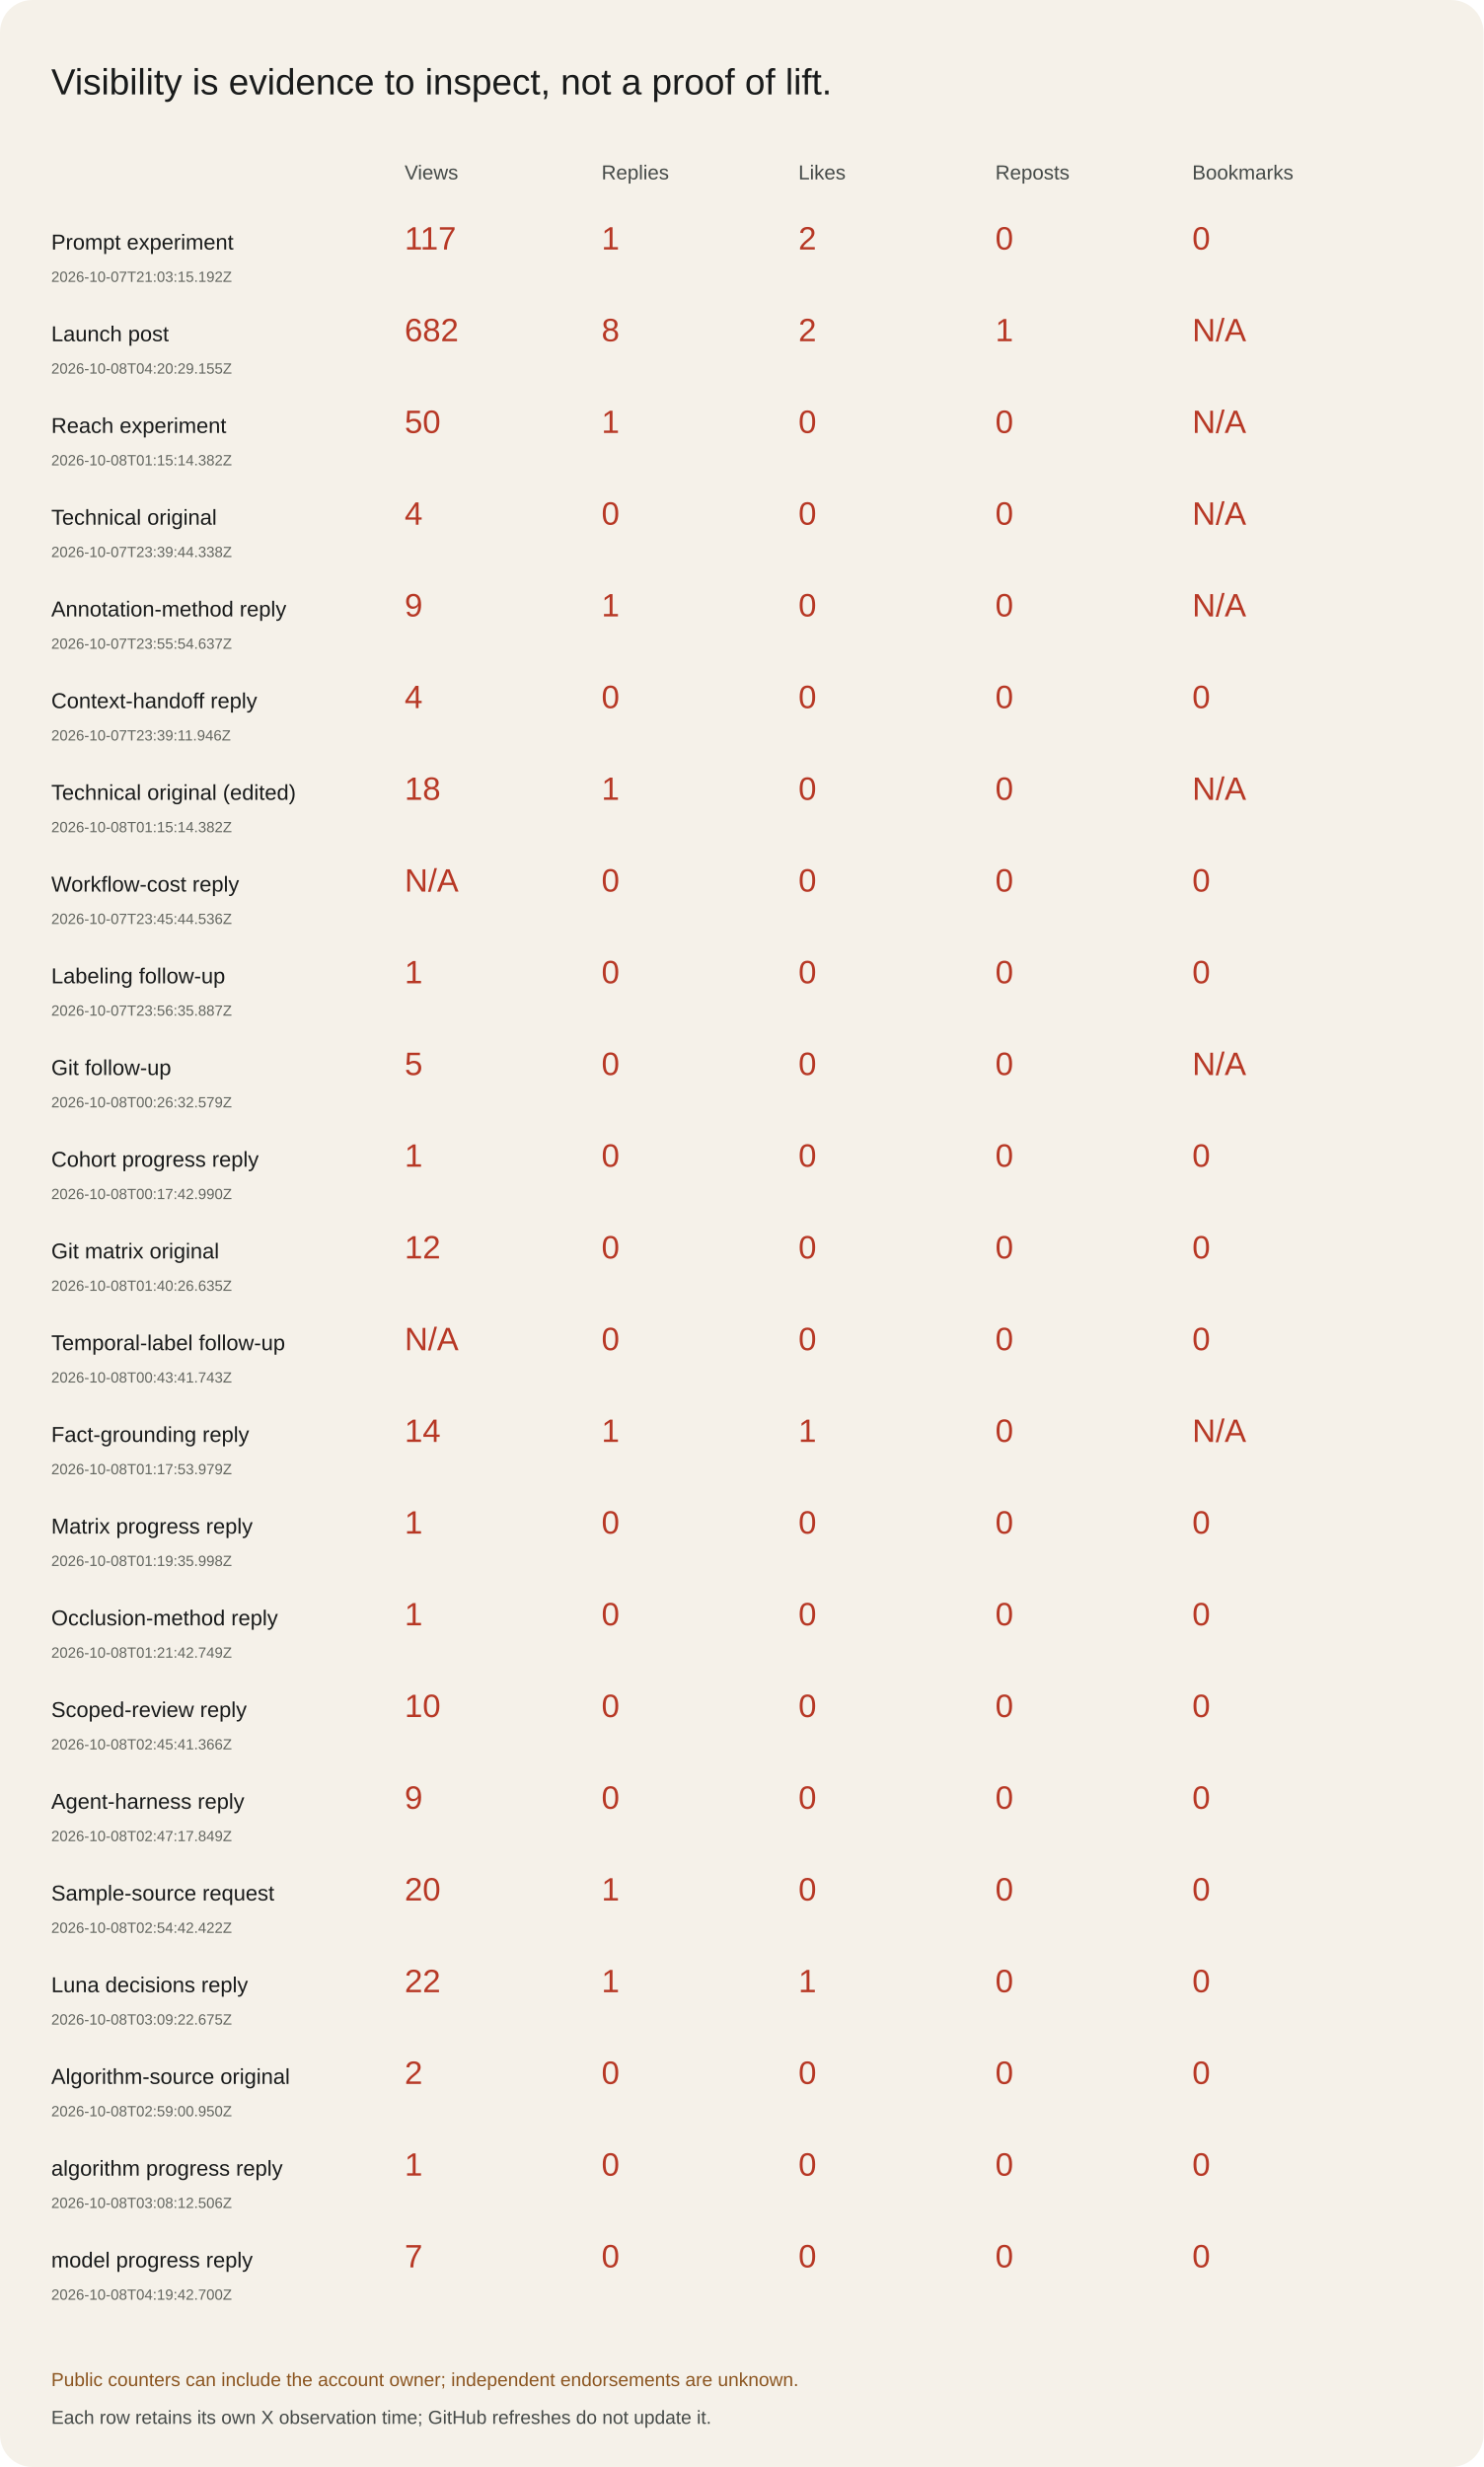
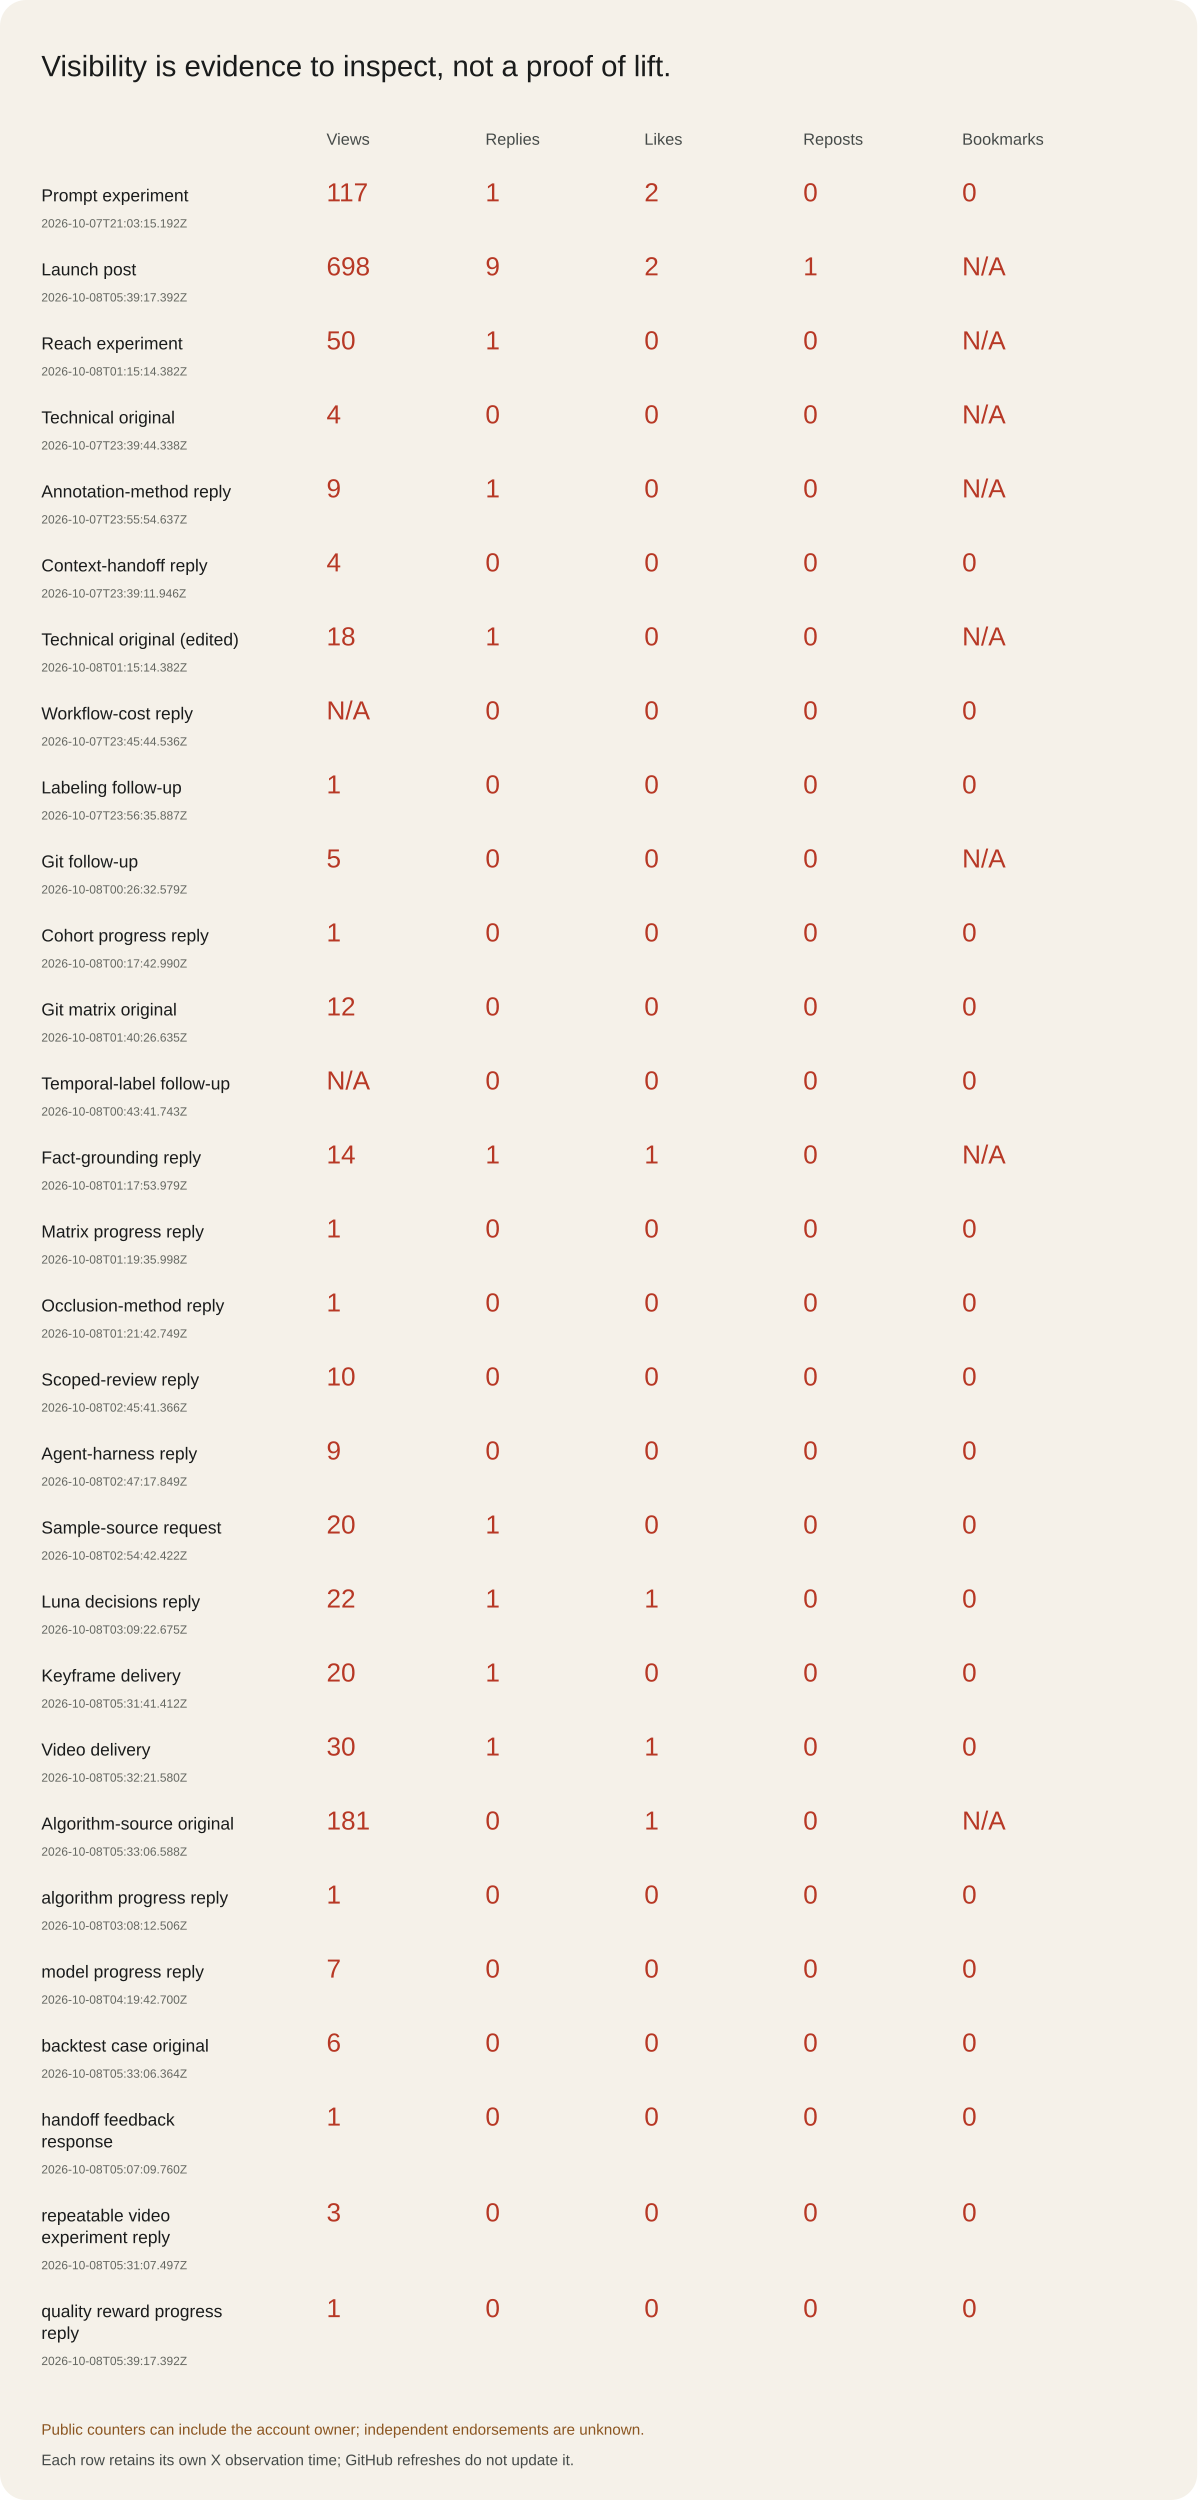
- <svg xmlns="http://www.w3.org/2000/svg" width="1100" height="1829" viewBox="0 0 1100 1829" role="img">
-   <rect width="1100" height="1829" rx="24" fill="#f5f1e9" />
+ <svg xmlns="http://www.w3.org/2000/svg" width="1100" height="2297" viewBox="0 0 1100 2297" role="img">
+   <rect width="1100" height="2297" rx="24" fill="#f5f1e9" />
  <g font-family="Arial, sans-serif">
    <text x="38" y="70" font-size="27" fill="#191b1b">Visibility is evidence to inspect, not a proof of lift.</text>
    <text x="300" y="133" font-size="15" fill="#454a48">Views</text>
    <text x="446" y="133" font-size="15" fill="#454a48">Replies</text>
    <text x="592" y="133" font-size="15" fill="#454a48">Likes</text>
    <text x="738" y="133" font-size="15" fill="#454a48">Reposts</text>
    <text x="884" y="133" font-size="15" fill="#454a48">Bookmarks</text>
    <svg x="38" y="166" width="244" height="43" viewBox="0 0 244 43" overflow="hidden">
      <text x="0" y="19" font-size="16" fill="#191b1b">Prompt experiment</text>
    </svg>
    <text x="300" y="185" font-size="24" fill="#b73825">117</text>
    <text x="446" y="185" font-size="24" fill="#b73825">1</text>
    <text x="592" y="185" font-size="24" fill="#b73825">2</text>
    <text x="738" y="185" font-size="24" fill="#b73825">0</text>
    <text x="884" y="185" font-size="24" fill="#b73825">0</text>
    <text x="38" y="209" font-size="11" fill="#636660">2026-10-07T21:03:15.192Z</text>
    <svg x="38" y="234" width="244" height="43" viewBox="0 0 244 43" overflow="hidden">
      <text x="0" y="19" font-size="16" fill="#191b1b">Launch post</text>
    </svg>
-     <text x="300" y="253" font-size="24" fill="#b73825">682</text>
-     <text x="446" y="253" font-size="24" fill="#b73825">8</text>
+     <text x="300" y="253" font-size="24" fill="#b73825">698</text>
+     <text x="446" y="253" font-size="24" fill="#b73825">9</text>
    <text x="592" y="253" font-size="24" fill="#b73825">2</text>
    <text x="738" y="253" font-size="24" fill="#b73825">1</text>
    <text x="884" y="253" font-size="24" fill="#b73825">N/A</text>
-     <text x="38" y="277" font-size="11" fill="#636660">2026-10-08T04:20:29.155Z</text>
+     <text x="38" y="277" font-size="11" fill="#636660">2026-10-08T05:39:17.392Z</text>
    <svg x="38" y="302" width="244" height="43" viewBox="0 0 244 43" overflow="hidden">
      <text x="0" y="19" font-size="16" fill="#191b1b">Reach experiment</text>
    </svg>
    <text x="300" y="321" font-size="24" fill="#b73825">50</text>
    <text x="446" y="321" font-size="24" fill="#b73825">1</text>
    <text x="592" y="321" font-size="24" fill="#b73825">0</text>
    <text x="738" y="321" font-size="24" fill="#b73825">0</text>
    <text x="884" y="321" font-size="24" fill="#b73825">N/A</text>
    <text x="38" y="345" font-size="11" fill="#636660">2026-10-08T01:15:14.382Z</text>
    <svg x="38" y="370" width="244" height="43" viewBox="0 0 244 43" overflow="hidden">
      <text x="0" y="19" font-size="16" fill="#191b1b">Technical original</text>
    </svg>
    <text x="300" y="389" font-size="24" fill="#b73825">4</text>
    <text x="446" y="389" font-size="24" fill="#b73825">0</text>
    <text x="592" y="389" font-size="24" fill="#b73825">0</text>
    <text x="738" y="389" font-size="24" fill="#b73825">0</text>
    <text x="884" y="389" font-size="24" fill="#b73825">N/A</text>
    <text x="38" y="413" font-size="11" fill="#636660">2026-10-07T23:39:44.338Z</text>
    <svg x="38" y="438" width="244" height="43" viewBox="0 0 244 43" overflow="hidden">
      <text x="0" y="19" font-size="16" fill="#191b1b">Annotation-method reply</text>
    </svg>
    <text x="300" y="457" font-size="24" fill="#b73825">9</text>
    <text x="446" y="457" font-size="24" fill="#b73825">1</text>
    <text x="592" y="457" font-size="24" fill="#b73825">0</text>
    <text x="738" y="457" font-size="24" fill="#b73825">0</text>
    <text x="884" y="457" font-size="24" fill="#b73825">N/A</text>
    <text x="38" y="481" font-size="11" fill="#636660">2026-10-07T23:55:54.637Z</text>
    <svg x="38" y="506" width="244" height="43" viewBox="0 0 244 43" overflow="hidden">
      <text x="0" y="19" font-size="16" fill="#191b1b">Context-handoff reply</text>
    </svg>
    <text x="300" y="525" font-size="24" fill="#b73825">4</text>
    <text x="446" y="525" font-size="24" fill="#b73825">0</text>
    <text x="592" y="525" font-size="24" fill="#b73825">0</text>
    <text x="738" y="525" font-size="24" fill="#b73825">0</text>
    <text x="884" y="525" font-size="24" fill="#b73825">0</text>
    <text x="38" y="549" font-size="11" fill="#636660">2026-10-07T23:39:11.946Z</text>
    <svg x="38" y="574" width="244" height="43" viewBox="0 0 244 43" overflow="hidden">
      <text x="0" y="19" font-size="16" fill="#191b1b">Technical original (edited)</text>
    </svg>
    <text x="300" y="593" font-size="24" fill="#b73825">18</text>
    <text x="446" y="593" font-size="24" fill="#b73825">1</text>
    <text x="592" y="593" font-size="24" fill="#b73825">0</text>
    <text x="738" y="593" font-size="24" fill="#b73825">0</text>
    <text x="884" y="593" font-size="24" fill="#b73825">N/A</text>
    <text x="38" y="617" font-size="11" fill="#636660">2026-10-08T01:15:14.382Z</text>
    <svg x="38" y="642" width="244" height="43" viewBox="0 0 244 43" overflow="hidden">
      <text x="0" y="19" font-size="16" fill="#191b1b">Workflow-cost reply</text>
    </svg>
    <text x="300" y="661" font-size="24" fill="#b73825">N/A</text>
    <text x="446" y="661" font-size="24" fill="#b73825">0</text>
    <text x="592" y="661" font-size="24" fill="#b73825">0</text>
    <text x="738" y="661" font-size="24" fill="#b73825">0</text>
    <text x="884" y="661" font-size="24" fill="#b73825">0</text>
    <text x="38" y="685" font-size="11" fill="#636660">2026-10-07T23:45:44.536Z</text>
    <svg x="38" y="710" width="244" height="43" viewBox="0 0 244 43" overflow="hidden">
      <text x="0" y="19" font-size="16" fill="#191b1b">Labeling follow-up</text>
    </svg>
    <text x="300" y="729" font-size="24" fill="#b73825">1</text>
    <text x="446" y="729" font-size="24" fill="#b73825">0</text>
    <text x="592" y="729" font-size="24" fill="#b73825">0</text>
    <text x="738" y="729" font-size="24" fill="#b73825">0</text>
    <text x="884" y="729" font-size="24" fill="#b73825">0</text>
    <text x="38" y="753" font-size="11" fill="#636660">2026-10-07T23:56:35.887Z</text>
    <svg x="38" y="778" width="244" height="43" viewBox="0 0 244 43" overflow="hidden">
      <text x="0" y="19" font-size="16" fill="#191b1b">Git follow-up</text>
    </svg>
    <text x="300" y="797" font-size="24" fill="#b73825">5</text>
    <text x="446" y="797" font-size="24" fill="#b73825">0</text>
    <text x="592" y="797" font-size="24" fill="#b73825">0</text>
    <text x="738" y="797" font-size="24" fill="#b73825">0</text>
    <text x="884" y="797" font-size="24" fill="#b73825">N/A</text>
    <text x="38" y="821" font-size="11" fill="#636660">2026-10-08T00:26:32.579Z</text>
    <svg x="38" y="846" width="244" height="43" viewBox="0 0 244 43" overflow="hidden">
      <text x="0" y="19" font-size="16" fill="#191b1b">Cohort progress reply</text>
    </svg>
    <text x="300" y="865" font-size="24" fill="#b73825">1</text>
    <text x="446" y="865" font-size="24" fill="#b73825">0</text>
    <text x="592" y="865" font-size="24" fill="#b73825">0</text>
    <text x="738" y="865" font-size="24" fill="#b73825">0</text>
    <text x="884" y="865" font-size="24" fill="#b73825">0</text>
    <text x="38" y="889" font-size="11" fill="#636660">2026-10-08T00:17:42.990Z</text>
    <svg x="38" y="914" width="244" height="43" viewBox="0 0 244 43" overflow="hidden">
      <text x="0" y="19" font-size="16" fill="#191b1b">Git matrix original</text>
    </svg>
    <text x="300" y="933" font-size="24" fill="#b73825">12</text>
    <text x="446" y="933" font-size="24" fill="#b73825">0</text>
    <text x="592" y="933" font-size="24" fill="#b73825">0</text>
    <text x="738" y="933" font-size="24" fill="#b73825">0</text>
    <text x="884" y="933" font-size="24" fill="#b73825">0</text>
    <text x="38" y="957" font-size="11" fill="#636660">2026-10-08T01:40:26.635Z</text>
    <svg x="38" y="982" width="244" height="43" viewBox="0 0 244 43" overflow="hidden">
      <text x="0" y="19" font-size="16" fill="#191b1b">Temporal-label follow-up</text>
    </svg>
    <text x="300" y="1001" font-size="24" fill="#b73825">N/A</text>
    <text x="446" y="1001" font-size="24" fill="#b73825">0</text>
    <text x="592" y="1001" font-size="24" fill="#b73825">0</text>
    <text x="738" y="1001" font-size="24" fill="#b73825">0</text>
    <text x="884" y="1001" font-size="24" fill="#b73825">0</text>
    <text x="38" y="1025" font-size="11" fill="#636660">2026-10-08T00:43:41.743Z</text>
    <svg x="38" y="1050" width="244" height="43" viewBox="0 0 244 43" overflow="hidden">
      <text x="0" y="19" font-size="16" fill="#191b1b">Fact-grounding reply</text>
    </svg>
    <text x="300" y="1069" font-size="24" fill="#b73825">14</text>
    <text x="446" y="1069" font-size="24" fill="#b73825">1</text>
    <text x="592" y="1069" font-size="24" fill="#b73825">1</text>
    <text x="738" y="1069" font-size="24" fill="#b73825">0</text>
    <text x="884" y="1069" font-size="24" fill="#b73825">N/A</text>
    <text x="38" y="1093" font-size="11" fill="#636660">2026-10-08T01:17:53.979Z</text>
    <svg x="38" y="1118" width="244" height="43" viewBox="0 0 244 43" overflow="hidden">
      <text x="0" y="19" font-size="16" fill="#191b1b">Matrix progress reply</text>
    </svg>
    <text x="300" y="1137" font-size="24" fill="#b73825">1</text>
    <text x="446" y="1137" font-size="24" fill="#b73825">0</text>
    <text x="592" y="1137" font-size="24" fill="#b73825">0</text>
    <text x="738" y="1137" font-size="24" fill="#b73825">0</text>
    <text x="884" y="1137" font-size="24" fill="#b73825">0</text>
    <text x="38" y="1161" font-size="11" fill="#636660">2026-10-08T01:19:35.998Z</text>
    <svg x="38" y="1186" width="244" height="43" viewBox="0 0 244 43" overflow="hidden">
      <text x="0" y="19" font-size="16" fill="#191b1b">Occlusion-method reply</text>
    </svg>
    <text x="300" y="1205" font-size="24" fill="#b73825">1</text>
    <text x="446" y="1205" font-size="24" fill="#b73825">0</text>
    <text x="592" y="1205" font-size="24" fill="#b73825">0</text>
    <text x="738" y="1205" font-size="24" fill="#b73825">0</text>
    <text x="884" y="1205" font-size="24" fill="#b73825">0</text>
    <text x="38" y="1229" font-size="11" fill="#636660">2026-10-08T01:21:42.749Z</text>
    <svg x="38" y="1254" width="244" height="43" viewBox="0 0 244 43" overflow="hidden">
      <text x="0" y="19" font-size="16" fill="#191b1b">Scoped-review reply</text>
    </svg>
    <text x="300" y="1273" font-size="24" fill="#b73825">10</text>
    <text x="446" y="1273" font-size="24" fill="#b73825">0</text>
    <text x="592" y="1273" font-size="24" fill="#b73825">0</text>
    <text x="738" y="1273" font-size="24" fill="#b73825">0</text>
    <text x="884" y="1273" font-size="24" fill="#b73825">0</text>
    <text x="38" y="1297" font-size="11" fill="#636660">2026-10-08T02:45:41.366Z</text>
    <svg x="38" y="1322" width="244" height="43" viewBox="0 0 244 43" overflow="hidden">
      <text x="0" y="19" font-size="16" fill="#191b1b">Agent-harness reply</text>
    </svg>
    <text x="300" y="1341" font-size="24" fill="#b73825">9</text>
    <text x="446" y="1341" font-size="24" fill="#b73825">0</text>
    <text x="592" y="1341" font-size="24" fill="#b73825">0</text>
    <text x="738" y="1341" font-size="24" fill="#b73825">0</text>
    <text x="884" y="1341" font-size="24" fill="#b73825">0</text>
    <text x="38" y="1365" font-size="11" fill="#636660">2026-10-08T02:47:17.849Z</text>
    <svg x="38" y="1390" width="244" height="43" viewBox="0 0 244 43" overflow="hidden">
      <text x="0" y="19" font-size="16" fill="#191b1b">Sample-source request</text>
    </svg>
    <text x="300" y="1409" font-size="24" fill="#b73825">20</text>
    <text x="446" y="1409" font-size="24" fill="#b73825">1</text>
    <text x="592" y="1409" font-size="24" fill="#b73825">0</text>
    <text x="738" y="1409" font-size="24" fill="#b73825">0</text>
    <text x="884" y="1409" font-size="24" fill="#b73825">0</text>
    <text x="38" y="1433" font-size="11" fill="#636660">2026-10-08T02:54:42.422Z</text>
    <svg x="38" y="1458" width="244" height="43" viewBox="0 0 244 43" overflow="hidden">
      <text x="0" y="19" font-size="16" fill="#191b1b">Luna decisions reply</text>
    </svg>
    <text x="300" y="1477" font-size="24" fill="#b73825">22</text>
    <text x="446" y="1477" font-size="24" fill="#b73825">1</text>
    <text x="592" y="1477" font-size="24" fill="#b73825">1</text>
    <text x="738" y="1477" font-size="24" fill="#b73825">0</text>
    <text x="884" y="1477" font-size="24" fill="#b73825">0</text>
    <text x="38" y="1501" font-size="11" fill="#636660">2026-10-08T03:09:22.675Z</text>
    <svg x="38" y="1526" width="244" height="43" viewBox="0 0 244 43" overflow="hidden">
-       <text x="0" y="19" font-size="16" fill="#191b1b">Algorithm-source original</text>
-     </svg>
-     <text x="300" y="1545" font-size="24" fill="#b73825">2</text>
-     <text x="446" y="1545" font-size="24" fill="#b73825">0</text>
+       <text x="0" y="19" font-size="16" fill="#191b1b">Keyframe delivery</text>
+     </svg>
+     <text x="300" y="1545" font-size="24" fill="#b73825">20</text>
+     <text x="446" y="1545" font-size="24" fill="#b73825">1</text>
    <text x="592" y="1545" font-size="24" fill="#b73825">0</text>
    <text x="738" y="1545" font-size="24" fill="#b73825">0</text>
    <text x="884" y="1545" font-size="24" fill="#b73825">0</text>
-     <text x="38" y="1569" font-size="11" fill="#636660">2026-10-08T02:59:00.950Z</text>
+     <text x="38" y="1569" font-size="11" fill="#636660">2026-10-08T05:31:41.412Z</text>
    <svg x="38" y="1594" width="244" height="43" viewBox="0 0 244 43" overflow="hidden">
-       <text x="0" y="19" font-size="16" fill="#191b1b">algorithm progress reply</text>
-     </svg>
-     <text x="300" y="1613" font-size="24" fill="#b73825">1</text>
-     <text x="446" y="1613" font-size="24" fill="#b73825">0</text>
-     <text x="592" y="1613" font-size="24" fill="#b73825">0</text>
+       <text x="0" y="19" font-size="16" fill="#191b1b">Video delivery</text>
+     </svg>
+     <text x="300" y="1613" font-size="24" fill="#b73825">30</text>
+     <text x="446" y="1613" font-size="24" fill="#b73825">1</text>
+     <text x="592" y="1613" font-size="24" fill="#b73825">1</text>
    <text x="738" y="1613" font-size="24" fill="#b73825">0</text>
    <text x="884" y="1613" font-size="24" fill="#b73825">0</text>
-     <text x="38" y="1637" font-size="11" fill="#636660">2026-10-08T03:08:12.506Z</text>
+     <text x="38" y="1637" font-size="11" fill="#636660">2026-10-08T05:32:21.580Z</text>
    <svg x="38" y="1662" width="244" height="43" viewBox="0 0 244 43" overflow="hidden">
+       <text x="0" y="19" font-size="16" fill="#191b1b">Algorithm-source original</text>
+     </svg>
+     <text x="300" y="1681" font-size="24" fill="#b73825">181</text>
+     <text x="446" y="1681" font-size="24" fill="#b73825">0</text>
+     <text x="592" y="1681" font-size="24" fill="#b73825">1</text>
+     <text x="738" y="1681" font-size="24" fill="#b73825">0</text>
+     <text x="884" y="1681" font-size="24" fill="#b73825">N/A</text>
+     <text x="38" y="1705" font-size="11" fill="#636660">2026-10-08T05:33:06.588Z</text>
+     <svg x="38" y="1730" width="244" height="43" viewBox="0 0 244 43" overflow="hidden">
+       <text x="0" y="19" font-size="16" fill="#191b1b">algorithm progress reply</text>
+     </svg>
+     <text x="300" y="1749" font-size="24" fill="#b73825">1</text>
+     <text x="446" y="1749" font-size="24" fill="#b73825">0</text>
+     <text x="592" y="1749" font-size="24" fill="#b73825">0</text>
+     <text x="738" y="1749" font-size="24" fill="#b73825">0</text>
+     <text x="884" y="1749" font-size="24" fill="#b73825">0</text>
+     <text x="38" y="1773" font-size="11" fill="#636660">2026-10-08T03:08:12.506Z</text>
+     <svg x="38" y="1798" width="244" height="43" viewBox="0 0 244 43" overflow="hidden">
      <text x="0" y="19" font-size="16" fill="#191b1b">model progress reply</text>
    </svg>
-     <text x="300" y="1681" font-size="24" fill="#b73825">7</text>
-     <text x="446" y="1681" font-size="24" fill="#b73825">0</text>
-     <text x="592" y="1681" font-size="24" fill="#b73825">0</text>
-     <text x="738" y="1681" font-size="24" fill="#b73825">0</text>
-     <text x="884" y="1681" font-size="24" fill="#b73825">0</text>
-     <text x="38" y="1705" font-size="11" fill="#636660">2026-10-08T04:19:42.700Z</text>
-     <text x="38" y="1769" font-size="14" fill="#8b5520">Public counters can include the account owner; independent endorsements are unknown.</text>
-     <text x="38" y="1797" font-size="14" fill="#454a48">Each row retains its own X observation time; GitHub refreshes do not update it.</text>
+     <text x="300" y="1817" font-size="24" fill="#b73825">7</text>
+     <text x="446" y="1817" font-size="24" fill="#b73825">0</text>
+     <text x="592" y="1817" font-size="24" fill="#b73825">0</text>
+     <text x="738" y="1817" font-size="24" fill="#b73825">0</text>
+     <text x="884" y="1817" font-size="24" fill="#b73825">0</text>
+     <text x="38" y="1841" font-size="11" fill="#636660">2026-10-08T04:19:42.700Z</text>
+     <svg x="38" y="1866" width="244" height="43" viewBox="0 0 244 43" overflow="hidden">
+       <text x="0" y="19" font-size="16" fill="#191b1b">backtest case original</text>
+     </svg>
+     <text x="300" y="1885" font-size="24" fill="#b73825">6</text>
+     <text x="446" y="1885" font-size="24" fill="#b73825">0</text>
+     <text x="592" y="1885" font-size="24" fill="#b73825">0</text>
+     <text x="738" y="1885" font-size="24" fill="#b73825">0</text>
+     <text x="884" y="1885" font-size="24" fill="#b73825">0</text>
+     <text x="38" y="1909" font-size="11" fill="#636660">2026-10-08T05:33:06.364Z</text>
+     <svg x="38" y="1934" width="244" height="43" viewBox="0 0 244 43" overflow="hidden">
+       <text x="0" y="19" font-size="16" fill="#191b1b">handoff feedback</text>
+       <text x="0" y="39" font-size="16" fill="#191b1b">response</text>
+     </svg>
+     <text x="300" y="1953" font-size="24" fill="#b73825">1</text>
+     <text x="446" y="1953" font-size="24" fill="#b73825">0</text>
+     <text x="592" y="1953" font-size="24" fill="#b73825">0</text>
+     <text x="738" y="1953" font-size="24" fill="#b73825">0</text>
+     <text x="884" y="1953" font-size="24" fill="#b73825">0</text>
+     <text x="38" y="1997" font-size="11" fill="#636660">2026-10-08T05:07:09.760Z</text>
+     <svg x="38" y="2022" width="244" height="43" viewBox="0 0 244 43" overflow="hidden">
+       <text x="0" y="19" font-size="16" fill="#191b1b">repeatable video</text>
+       <text x="0" y="39" font-size="16" fill="#191b1b">experiment reply</text>
+     </svg>
+     <text x="300" y="2041" font-size="24" fill="#b73825">3</text>
+     <text x="446" y="2041" font-size="24" fill="#b73825">0</text>
+     <text x="592" y="2041" font-size="24" fill="#b73825">0</text>
+     <text x="738" y="2041" font-size="24" fill="#b73825">0</text>
+     <text x="884" y="2041" font-size="24" fill="#b73825">0</text>
+     <text x="38" y="2085" font-size="11" fill="#636660">2026-10-08T05:31:07.497Z</text>
+     <svg x="38" y="2110" width="244" height="43" viewBox="0 0 244 43" overflow="hidden">
+       <text x="0" y="19" font-size="16" fill="#191b1b">quality reward progress</text>
+       <text x="0" y="39" font-size="16" fill="#191b1b">reply</text>
+     </svg>
+     <text x="300" y="2129" font-size="24" fill="#b73825">1</text>
+     <text x="446" y="2129" font-size="24" fill="#b73825">0</text>
+     <text x="592" y="2129" font-size="24" fill="#b73825">0</text>
+     <text x="738" y="2129" font-size="24" fill="#b73825">0</text>
+     <text x="884" y="2129" font-size="24" fill="#b73825">0</text>
+     <text x="38" y="2173" font-size="11" fill="#636660">2026-10-08T05:39:17.392Z</text>
+     <text x="38" y="2237" font-size="14" fill="#8b5520">Public counters can include the account owner; independent endorsements are unknown.</text>
+     <text x="38" y="2265" font-size="14" fill="#454a48">Each row retains its own X observation time; GitHub refreshes do not update it.</text>
  </g>
</svg>
